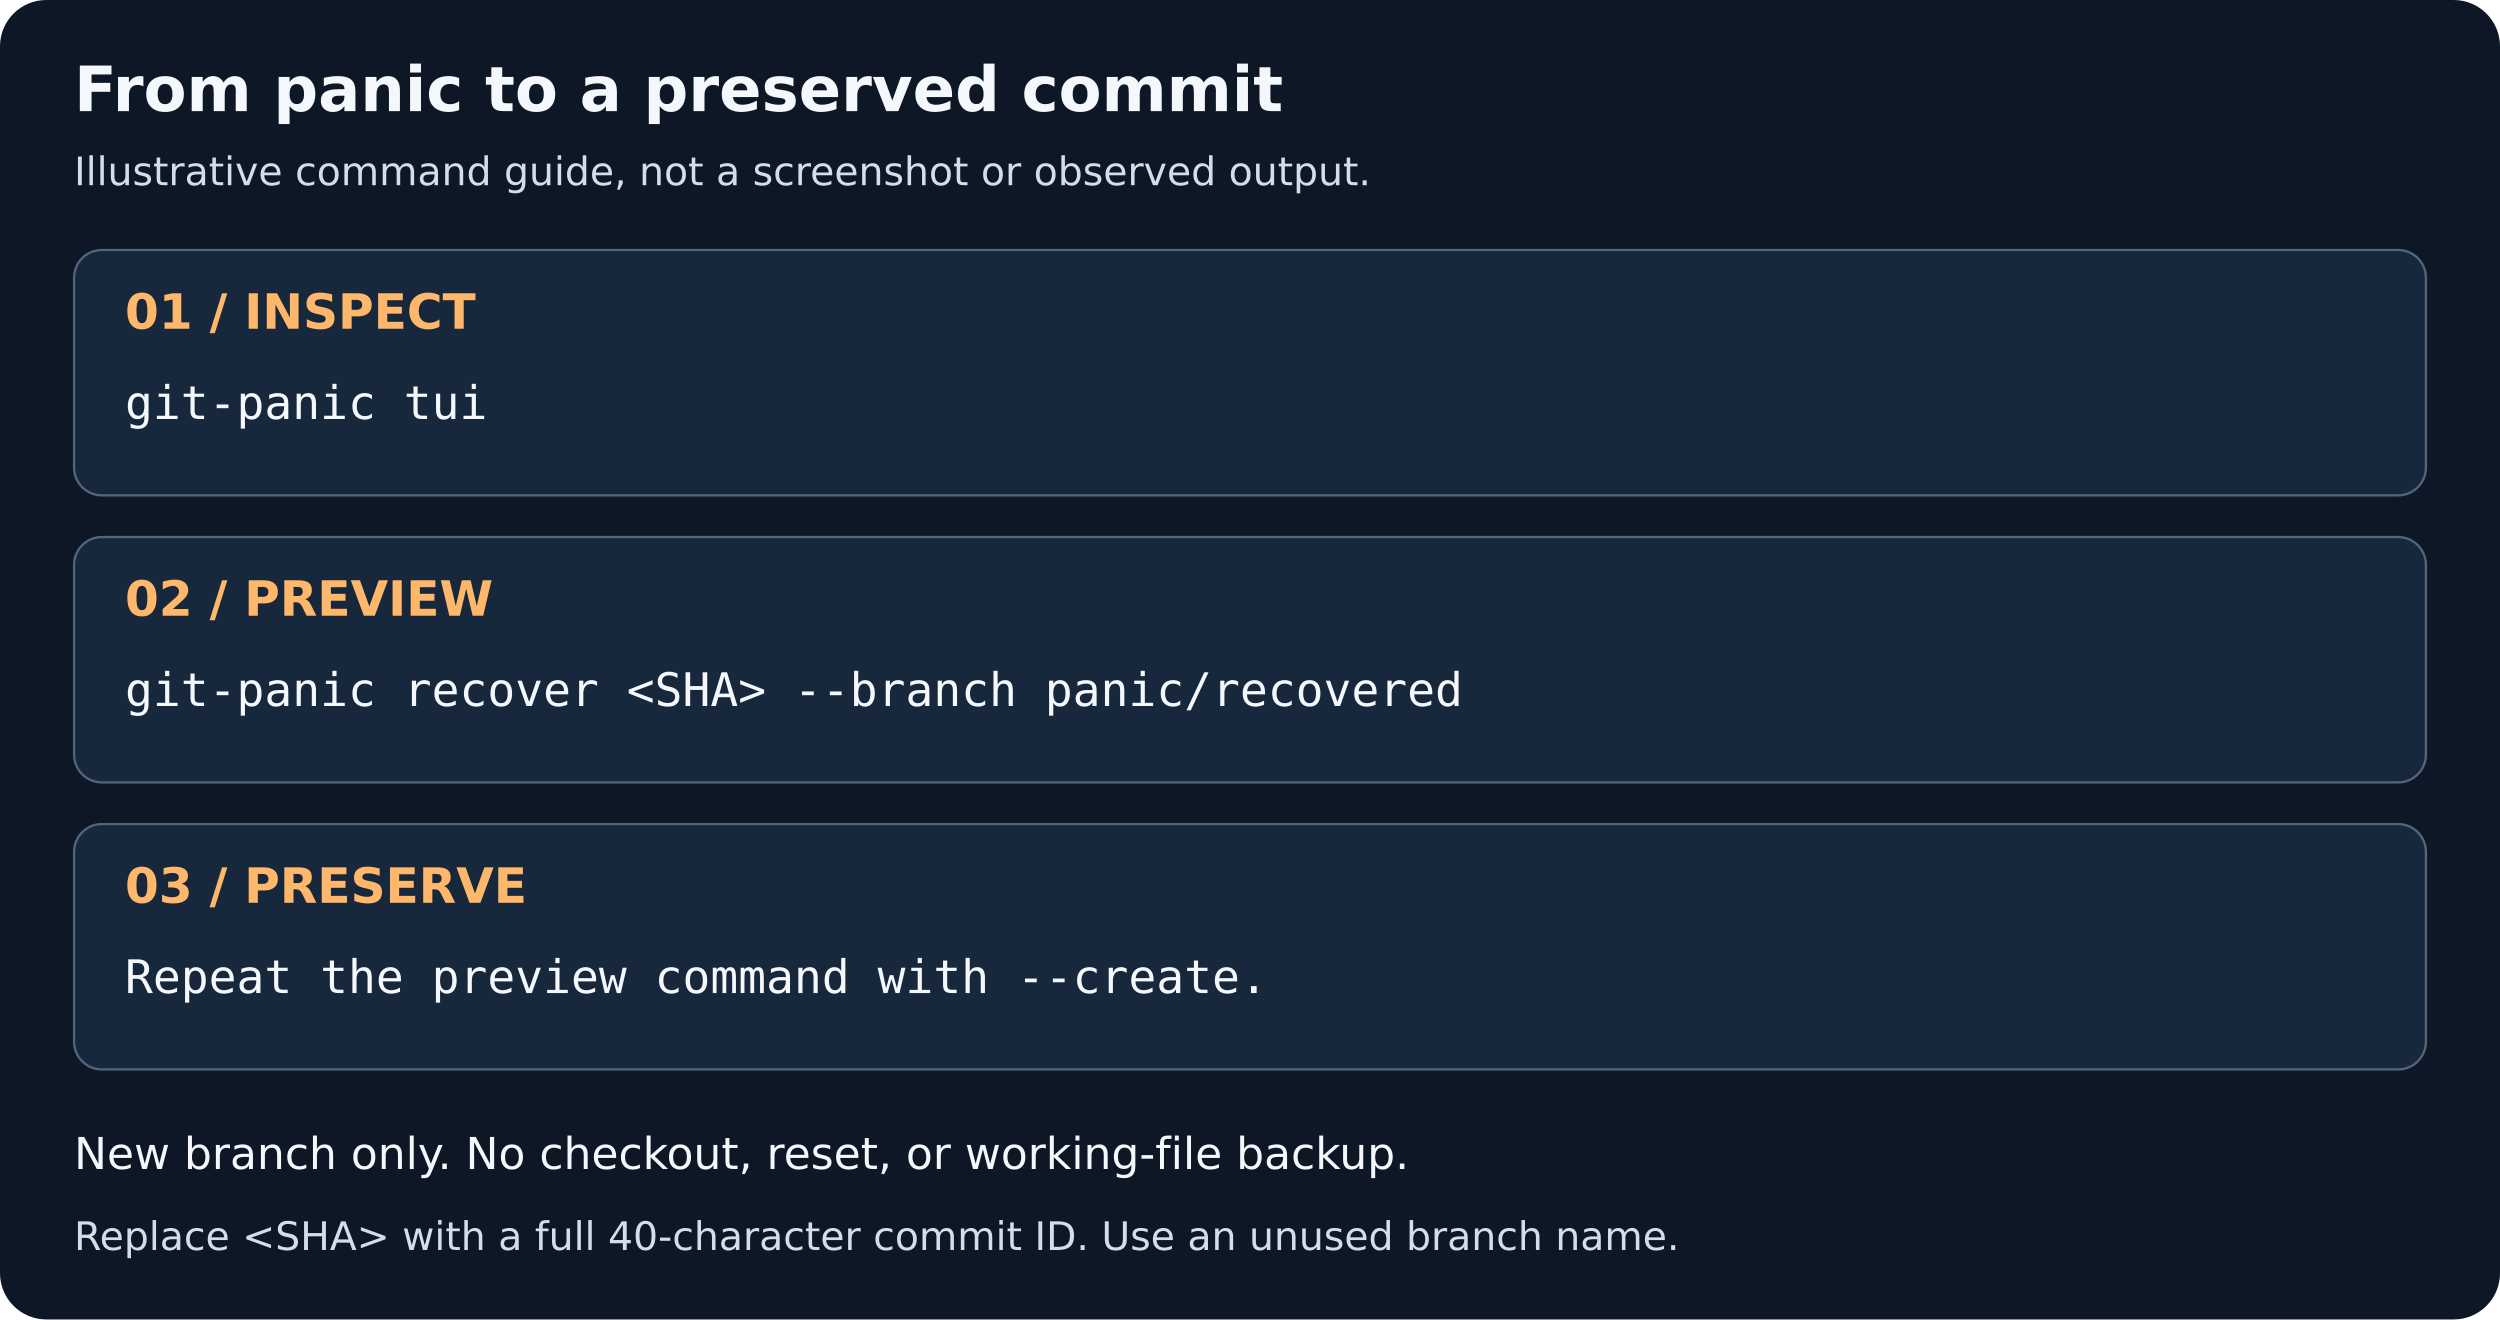
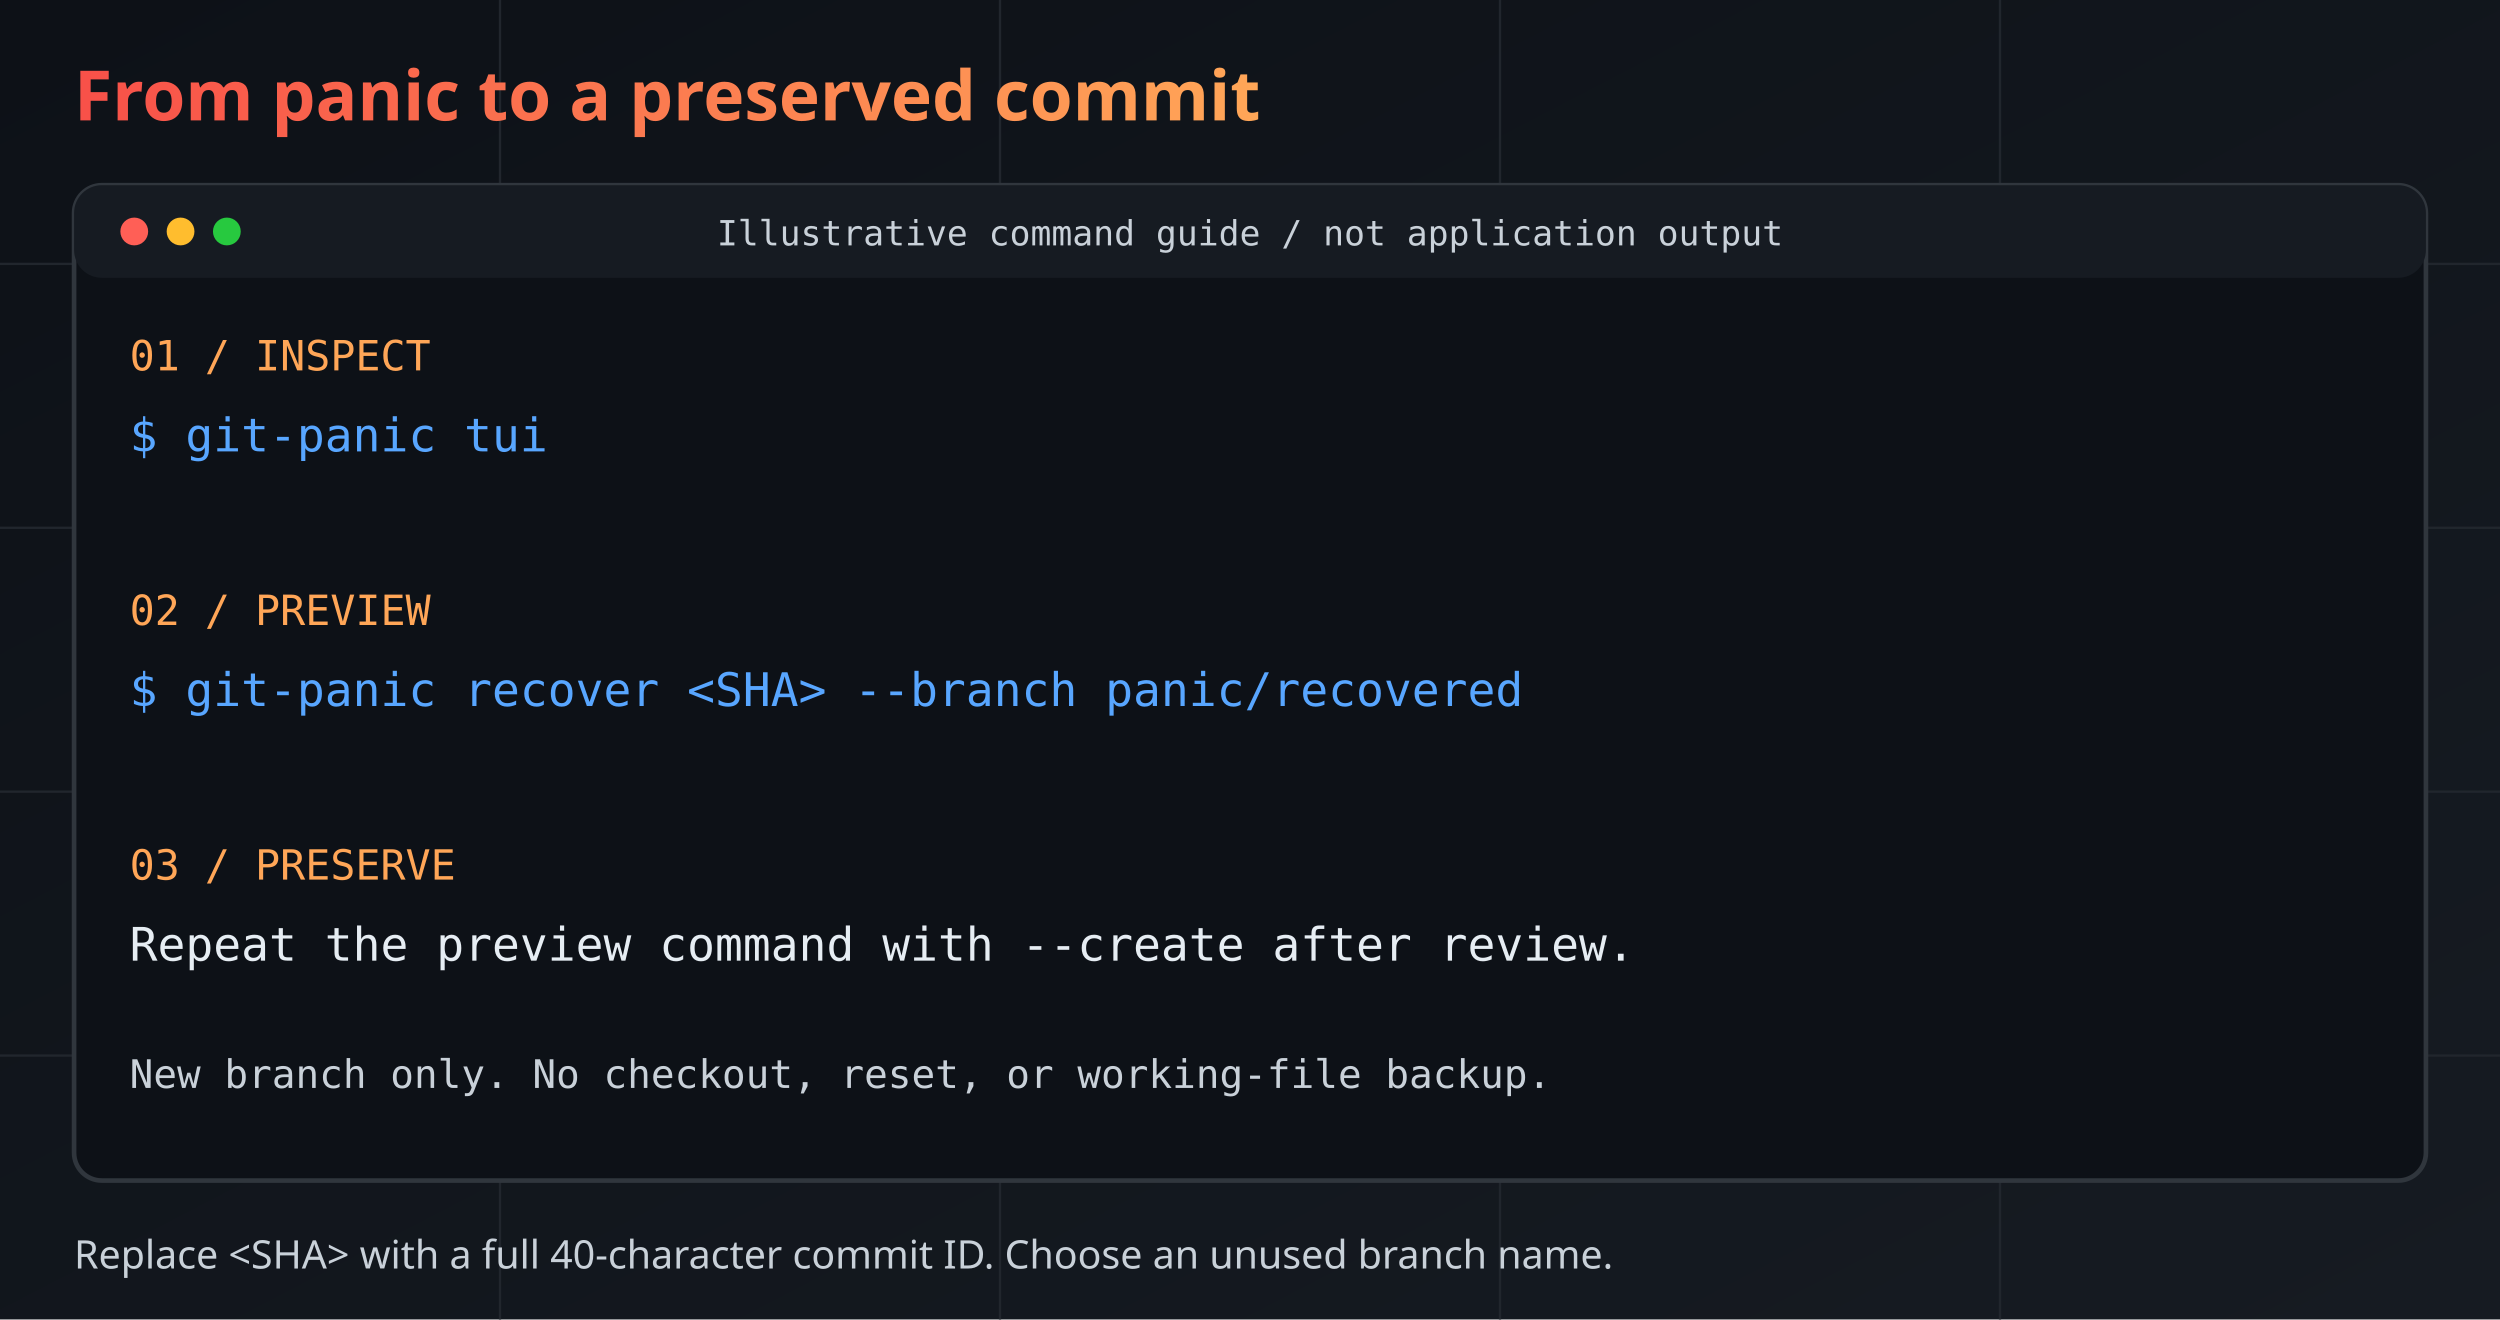
<svg xmlns="http://www.w3.org/2000/svg" width="1080" height="570" viewBox="0 0 1080 570" role="img" aria-labelledby="title desc">
-   <rect width="1080" height="570" rx="20" fill="#0d1726" />
-   <g font-family="DejaVu Sans, sans-serif" fill="#f4f7fb">
-     <text x="32" y="48" font-size="27" font-weight="bold">From panic to a preserved commit</text>
-     <text x="32" y="80" font-size="17" fill="#d1deed">Illustrative command guide, not a screenshot or observed output.</text>
-     <g fill="#17283c" stroke="#52657b">
-       <rect x="32" y="108" width="1016" height="106" rx="12" />
-       <rect x="32" y="232" width="1016" height="106" rx="12" />
-       <rect x="32" y="356" width="1016" height="106" rx="12" />
+   <defs>
+     <linearGradient id="bg" x1="0%" y1="0%" x2="100%" y2="100%">
+       <stop offset="0%" stop-color="#0d1117" />
+       <stop offset="100%" stop-color="#161b22" />
+     </linearGradient>
+     <linearGradient id="accent" x1="0%" y1="0%" x2="100%" y2="0%">
+       <stop offset="0%" stop-color="#f85149" />
+       <stop offset="100%" stop-color="#ffa657" />
+     </linearGradient>
+   </defs>
+   <rect width="1080" height="570" fill="url(#bg)" />
+   <path d="M0 114 H1080 M0 228 H1080 M0 342 H1080 M0 456 H1080 M216 0 V570 M432 0 V570 M648 0 V570 M864 0 V570" stroke="#21262d" />
+   <text x="32" y="52" font-family="system-ui, sans-serif" font-size="30" font-weight="bold" fill="url(#accent)">From panic to a preserved commit</text>
+   <rect x="32" y="80" width="1016" height="430" rx="12" fill="#0d1117" stroke="#30363d" stroke-width="2" />
+   <rect x="32" y="80" width="1016" height="40" rx="12" fill="#161b22" />
+   <circle cx="58" cy="100" r="6" fill="#ff5f56" />
+   <circle cx="78" cy="100" r="6" fill="#ffbd2e" />
+   <circle cx="98" cy="100" r="6" fill="#27c93f" />
+   <g font-family="monospace">
+     <text x="540" y="106" text-anchor="middle" font-size="15" fill="#c9d1d9">Illustrative command guide / not application output</text>
+     <g font-size="18" fill="#ffa657">
+       <text x="56" y="160">01 / INSPECT</text>
+       <text x="56" y="270">02 / PREVIEW</text>
+       <text x="56" y="380">03 / PRESERVE</text>
    </g>
-     <g font-size="21" font-weight="bold" fill="#ffb86b">
-       <text x="54" y="142">01 / INSPECT</text>
-       <text x="54" y="266">02 / PREVIEW</text>
-       <text x="54" y="390">03 / PRESERVE</text>
+     <g font-size="20" fill="#58a6ff">
+       <text x="56" y="195">$ git-panic tui</text>
+       <text x="56" y="305">$ git-panic recover &lt;SHA&gt; --branch panic/recovered</text>
    </g>
-     <g font-family="DejaVu Sans Mono, monospace" font-size="20" fill="#f4f7fb">
-       <text x="54" y="181">git-panic tui</text>
-       <text x="54" y="305">git-panic recover &lt;SHA&gt; --branch panic/recovered</text>
-       <text x="54" y="429">Repeat the preview command with --create.</text>
-     </g>
-     <text x="32" y="505" font-size="19">New branch only. No checkout, reset, or working-file backup.</text>
-     <text x="32" y="540" font-size="17" fill="#d1deed">Replace &lt;SHA&gt; with a full 40-character commit ID. Use an unused branch name.</text>
+     <text x="56" y="415" font-size="20" fill="#e6edf3">Repeat the preview command with --create after review.</text>
+     <text x="56" y="470" font-size="17" fill="#c9d1d9">New branch only. No checkout, reset, or working-file backup.</text>
  </g>
+   <text x="32" y="548" font-family="system-ui, sans-serif" font-size="17" fill="#c9d1d9">Replace &lt;SHA&gt; with a full 40-character commit ID. Choose an unused branch name.</text>
</svg>
